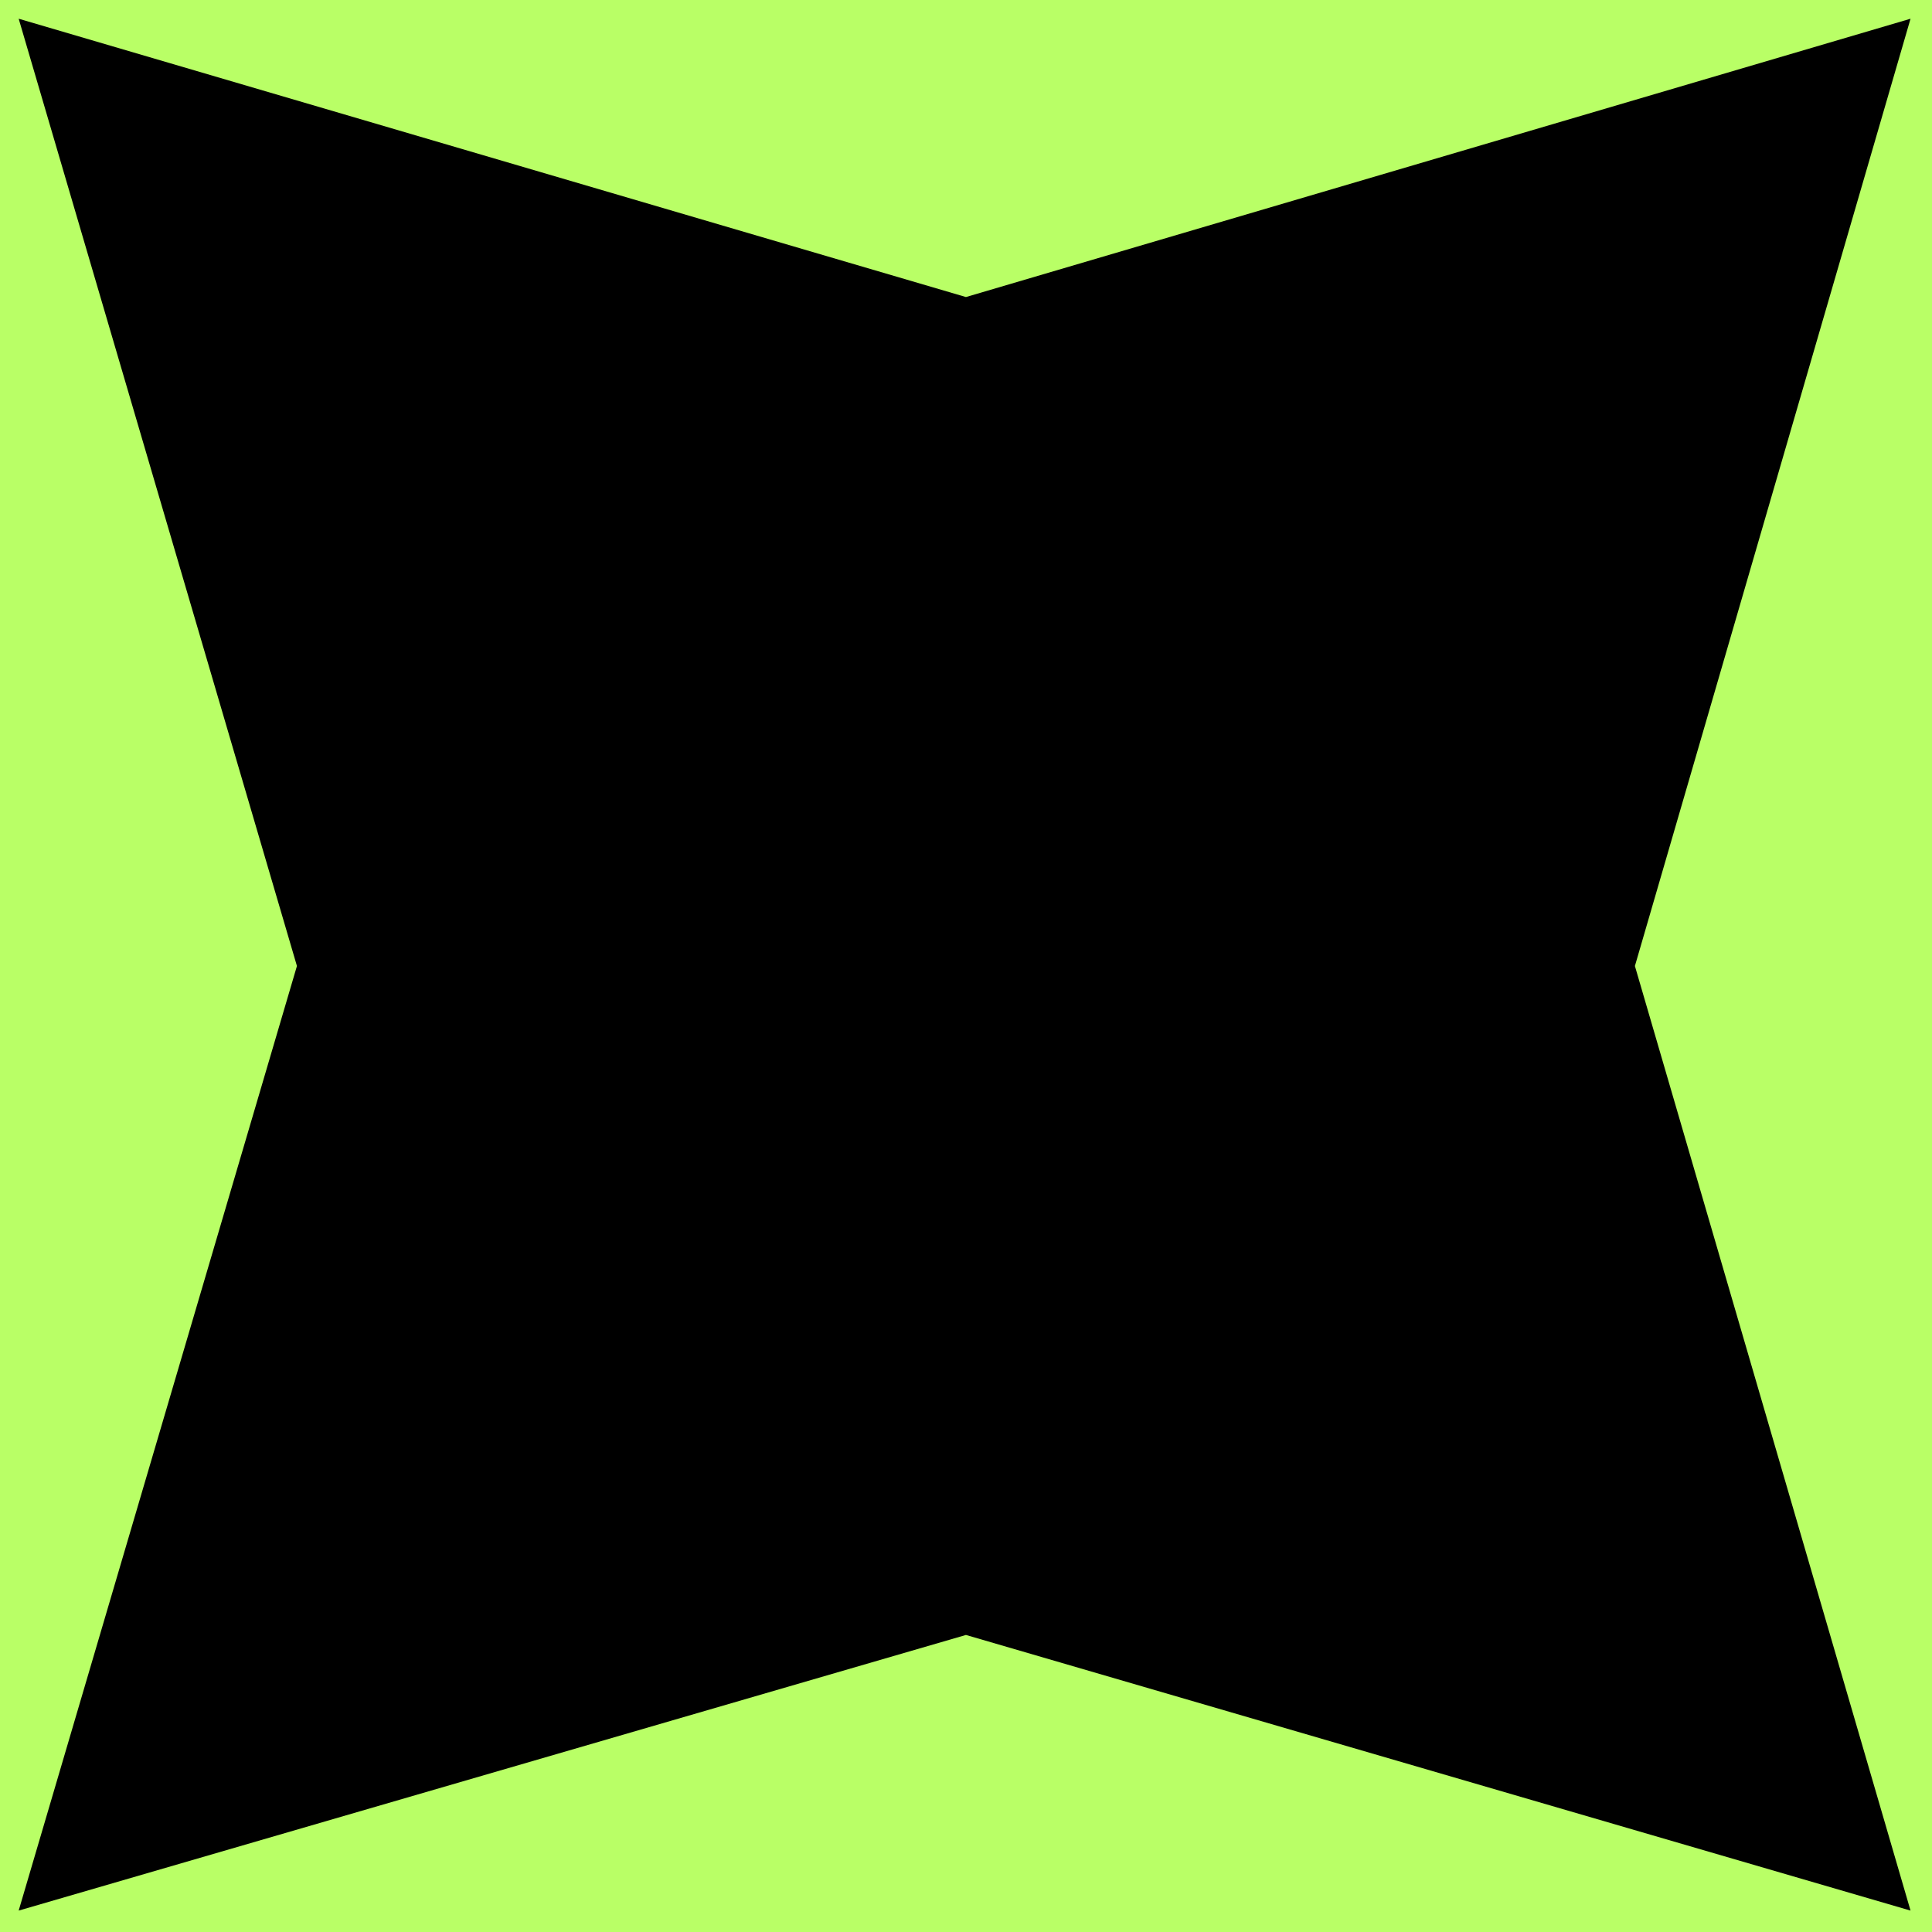
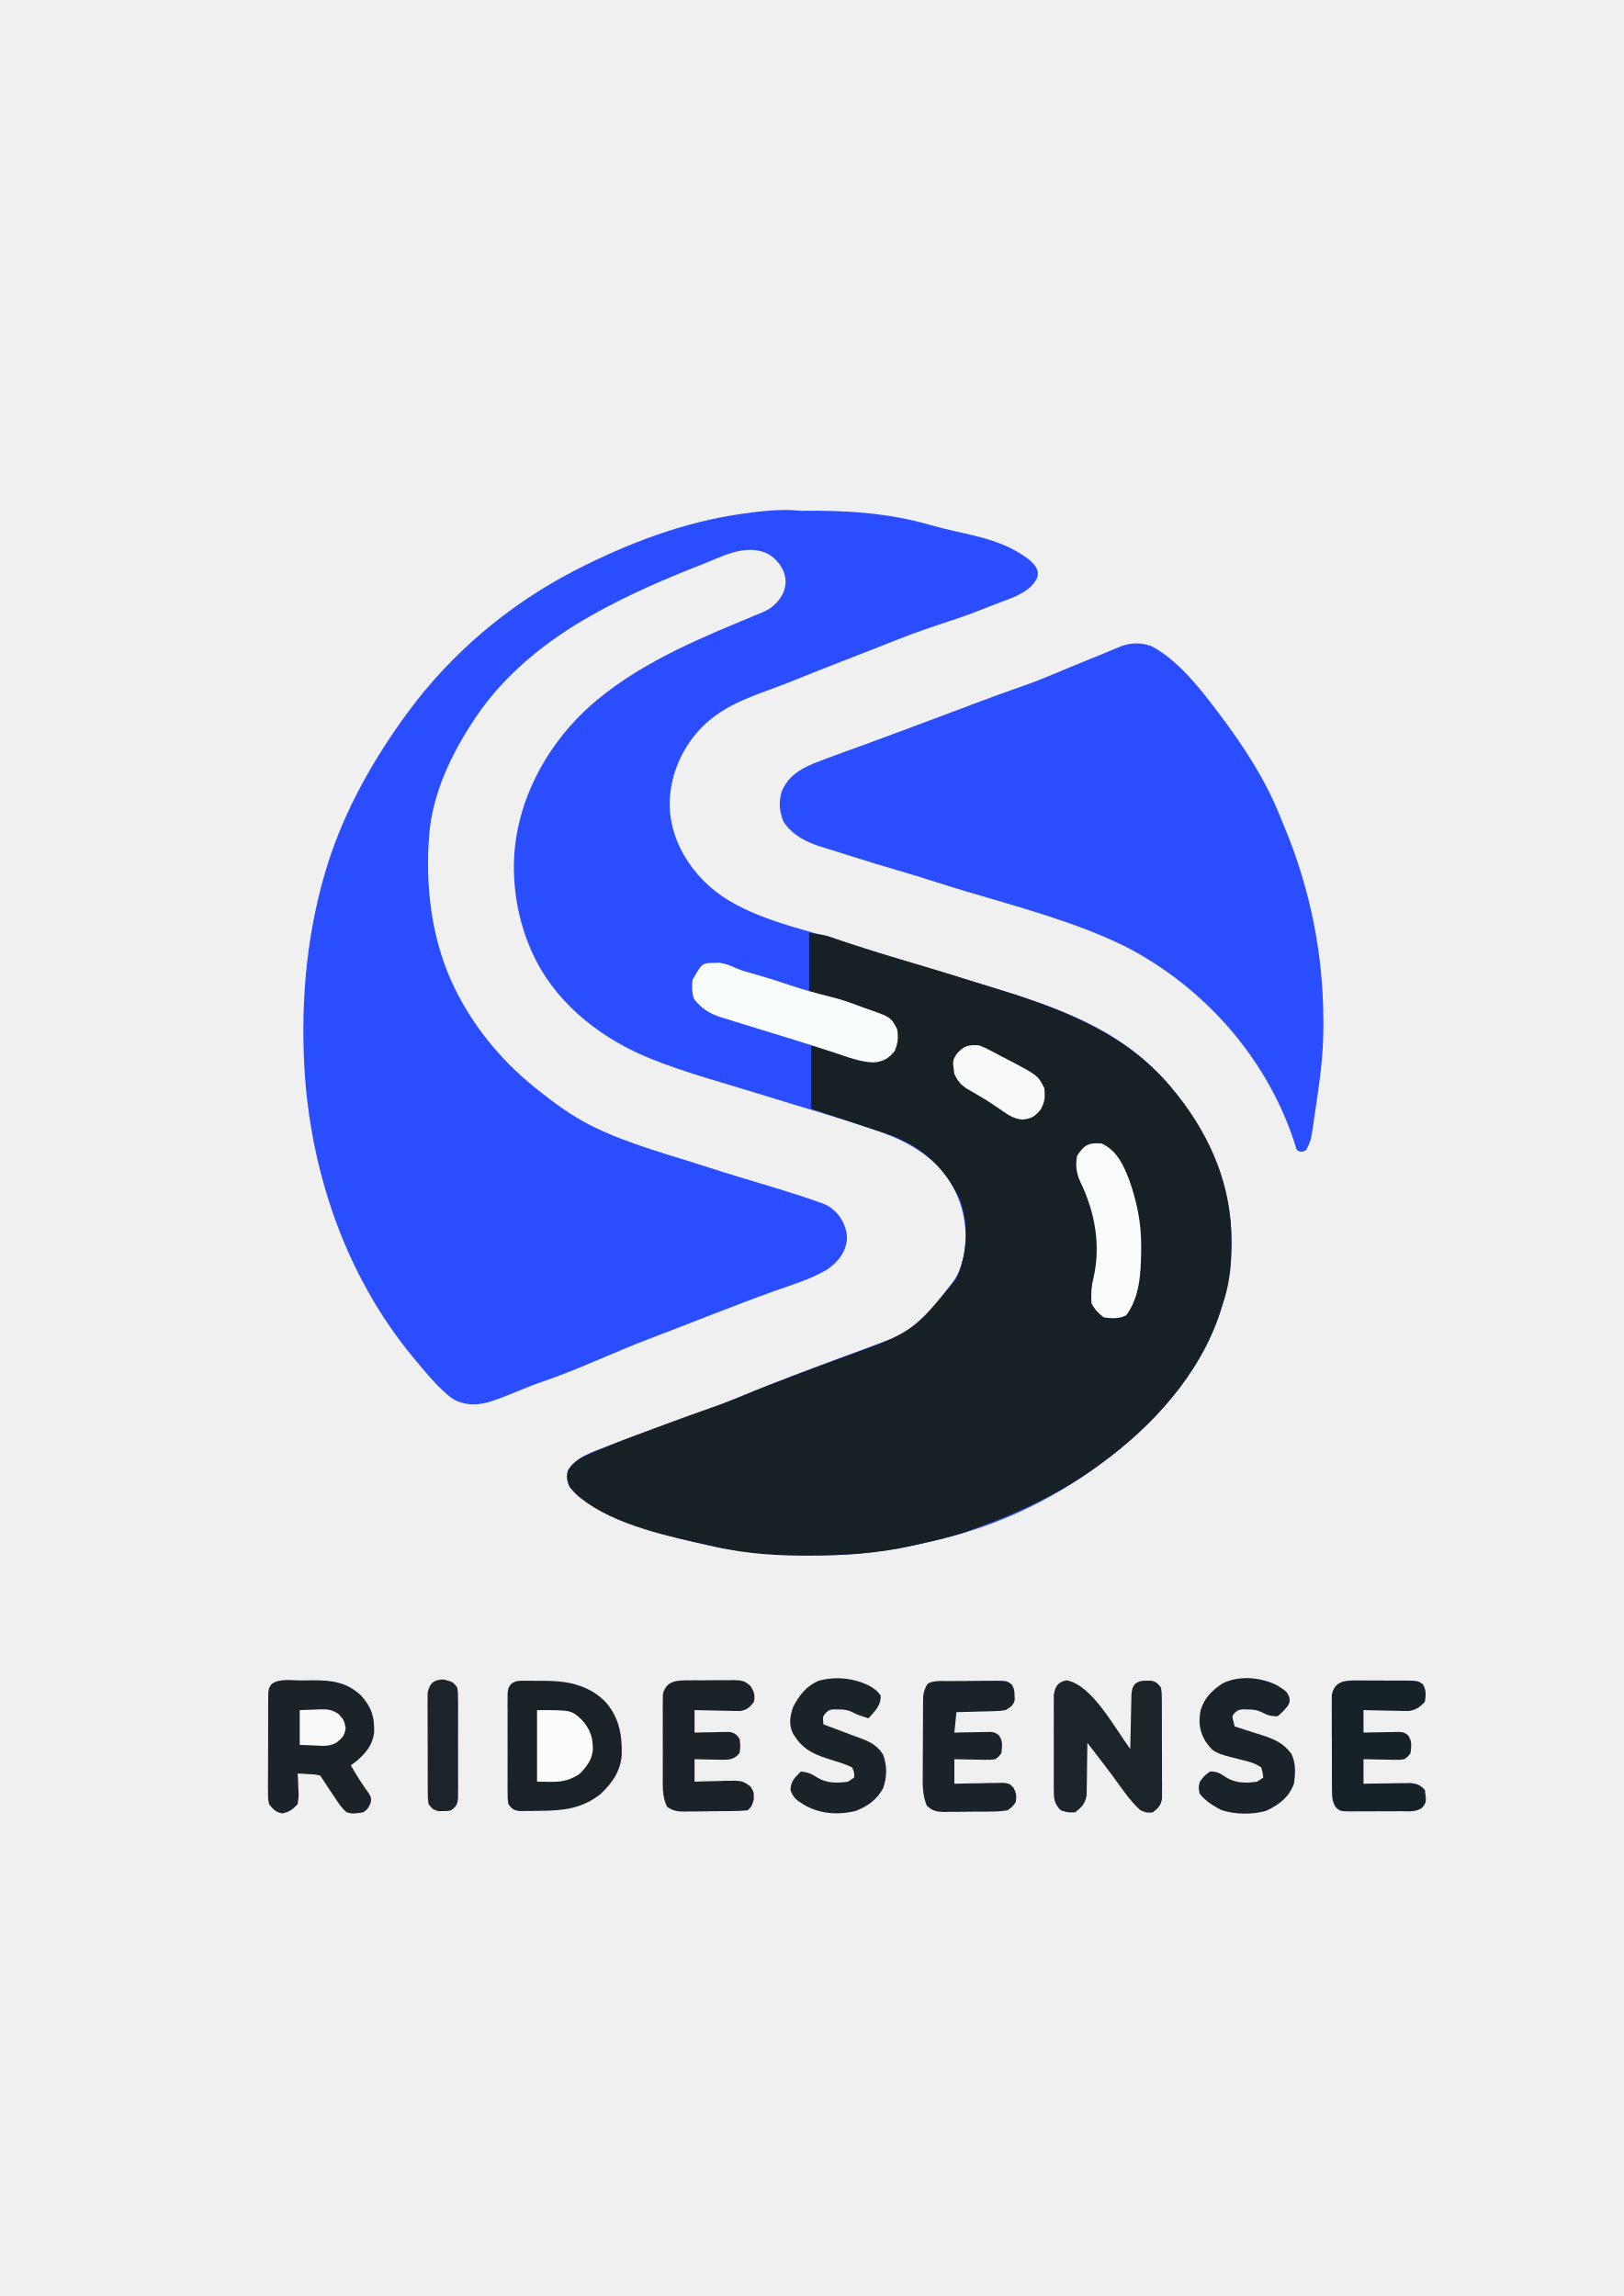
- <svg xmlns="http://www.w3.org/2000/svg" width="36" height="36" viewBox="0 0 36 36" fill="none">
-   <g clip-path="url(#clip0_920_231)">
-     <rect width="36" height="36" fill="#B9FF66" />
-     <path d="M17.999 5.535L35.6 0.349L30.464 18L35.6 35.601L17.999 30.465L0.348 35.601L5.533 18L0.348 0.349L17.999 5.535Z" fill="black" />
+ <svg xmlns="http://www.w3.org/2000/svg" width="210mm" height="297mm" viewBox="0 0 210 297" version="1.1" id="svg1" xml:space="preserve">
+   <defs id="defs1" />
+   <g id="layer1">
+     <g id="g1" transform="matrix(0.2645833,0,0,0.2645833,-30.55538,15.89401)">
+       <path style="fill:#294dff;fill-opacity:1" transform="translate(506.877,189.6638)" d="m 0,0 c 21.426,-0.349 43.08,0.982 63.764,7.038 13.847,4.054 28.881,5.436 41.447,12.605 4.852,2.768 13.098,7.796 10.097,13.657 -2.933,5.728 -9.927,8.548 -15.764,10.688 -7.747,2.841 -15.221,6.107 -23.139,8.73 C 66.514,55.993 56.594,59.236 46.907,63.112 29.851,69.937 12.643,76.365 -4.363,83.322 c -12.775,5.226 -26.429,8.732 -37.759,17.13 -12.019,8.909 -19.955,22.794 -21.632,37.705 -2.394,21.273 10.662,41.714 28.807,52.477 18.086,10.728 39.008,14.435 58.751,20.916 22.446,7.368 45.127,13.974 67.737,20.829 28.573,8.662 58.283,18.531 80.23,39.632 22.379,21.517 37.848,51.172 38.78,82.704 0.363,12.278 -1.472,24.497 -5.247,36.262 -10.005,31.174 -33.246,56.2 -59.18,75.36 -21.358,15.779 -45.628,27.791 -71.142,34.688 -18.091,4.891 -36.568,8.576 -55.355,9.404 -22.942,1.011 -46.028,-0.362 -68.528,-5.545 -19.949,-4.596 -40.123,-10.113 -57.633,-21.477 -5.022,-3.259 -10.655,-10.188 -6.157,-15.791 4.959,-6.177 13.042,-8.153 20.069,-10.97 20.633,-8.271 41.993,-14.66 62.478,-23.272 23.878,-10.038 48.3,-18.694 72.549,-27.766 10.613,-3.97 19.163,-11.806 25.864,-20.705 3.671,-4.874 8.038,-9.195 9.995,-15.279 4.413,-13.72 2.499,-29.128 -5.246,-41.567 C 65.208,315.512 51.784,308.052 38.023,303.278 19.584,296.88 0.774,291.674 -17.846,285.829 c -18.422,-5.783 -37.2,-10.645 -55.13,-17.82 -23.461,-9.389 -45.102,-25.782 -56.65,-48.664 -6.826,-13.526 -10.341,-28.607 -10.56,-43.889 -0.46,-32.188 16.385,-62.949 40.874,-83.169 23.764,-19.622 52.743,-31.055 80.89,-42.768 6.898,-2.87 12.503,-10.135 10.706,-17.81 -1.254,-5.359 -5.878,-10.274 -11.034,-11.762 -10.249,-2.957 -19.993,2.559 -29.285,6.187 -18.579,7.255 -36.92,15.19 -54.321,25.033 -21.92,12.398 -42.18,28.521 -56.383,49.619 -11.658,17.318 -21.247,37.031 -22.862,57.762 -1.871,24.014 0.792,48.787 10.677,70.999 9.174,20.613 23.733,38.575 41.257,52.646 8.77,7.042 17.919,13.843 28.029,18.798 18.051,8.847 37.622,13.852 56.662,20.053 18.529,6.035 37.414,11.011 55.751,17.595 6.114,2.195 10.514,8.199 11.623,14.322 1.413,7.807 -4.344,15.099 -10.697,18.685 -7.741,4.369 -16.354,6.852 -24.689,9.854 -20.395,7.346 -40.463,15.514 -60.733,23.2 -17.724,6.721 -34.833,15.057 -52.774,21.158 -8.453,2.875 -16.507,6.815 -24.987,9.58 -6.748,2.201 -14.685,2.139 -20.471,-2.687 -6.578,-5.486 -11.968,-12.225 -17.419,-18.793 -33.148,-39.942 -50.587,-91.493 -53.282,-142.831 -1.741,-33.157 1.451,-66.702 11.483,-98.495 8.455,-26.793 22.494,-51.451 39.087,-74.043 21.326,-29.036 49.626,-52.887 81.568,-69.35 C -84.792,15.982 -57.222,5.434 -28.513,1.436 -19.071,0.121 -9.461,-1.044 0,0 Z" id="path2" />
+       <path d="m 0,0 c 7.87,1.124 7.87,1.124 11.164,2.27 0.731,0.249 1.462,0.499 2.215,0.756 0.741,0.26 1.482,0.519 2.246,0.787 11.724,4.052 23.601,7.566 35.5,11.062 9.499,2.802 18.967,5.682 28.398,8.703 3.501,1.121 7.015,2.198 10.531,3.27 C 123.953,37.27 156.192,49.192 179,78 c 0.407,0.511 0.814,1.023 1.234,1.549 16.363,20.758 26.419,44.601 26.204,71.326 -0.01,1.972 -0.01,1.972 -0.021,3.984 -0.16,9.693 -1.194,18 -4.417,27.141 -0.362,1.167 -0.724,2.333 -1.098,3.535 C 190.957,215.979 167.678,241.576 142,260 c -0.837,0.611 -0.837,0.611 -1.69,1.234 C 124.049,273.01 105.724,281.887 87,289 c -0.637,0.245 -1.274,0.49 -1.93,0.742 C 83.052,290.51 81.028,291.26 79,292 c -0.654,0.241 -1.307,0.482 -1.98,0.73 -6.523,2.296 -13.217,3.854 -19.954,5.377 -1.97,0.448 -3.937,0.911 -5.903,1.375 -17.262,3.987 -34.421,4.958 -52.1,4.955 -0.984,10e-4 -1.967,0.003 -2.981,0.004 C -20.165,304.423 -35.194,302.949 -51,299 c -1.8,-0.404 -3.601,-0.804 -5.402,-1.199 C -75.46,293.495 -103.982,286.561 -117,271 c -1.427,-2.853 -1.31,-4.835 -1,-8 3.078,-4.98 6.795,-6.678 11.996,-8.836 0.79,-0.339 1.58,-0.678 2.394,-1.027 9.117,-3.863 18.387,-7.329 27.672,-10.762 1.701,-0.635 3.403,-1.27 5.104,-1.906 7.917,-2.952 15.851,-5.839 23.83,-8.617 5.734,-2 11.346,-4.18 16.933,-6.565 6.316,-2.646 12.735,-5.037 19.133,-7.474 1.499,-0.573 2.998,-1.146 4.497,-1.719 8.213,-3.135 16.445,-6.207 24.704,-9.219 C 50.75,195.095 50.75,195.095 72,169 77.222,157.081 78.332,143.27 73.875,130.938 67.109,115.851 56.798,105.76 41.398,99.547 37.876,98.253 34.32,97.068 30.754,95.902 27.466,94.825 24.186,93.725 20.906,92.625 14.276,90.401 7.638,88.202 1,86 1,75.77 1,65.54 1,55 c 7.849,1.121 7.849,1.121 11.559,2.41 0.799,0.267 1.597,0.535 2.42,0.811 1.637,0.56 3.272,1.126 4.906,1.695 C 25.155,61.67 29.439,62.456 35,62 39.724,59.564 39.724,59.564 42,55 42.591,49.379 42.591,49.379 40.355,44.402 37.665,41.658 35.609,40.707 32,39.438 30.267,38.819 30.267,38.819 28.5,38.188 27.345,37.796 26.19,37.404 25,37 23.989,36.649 22.979,36.299 21.938,35.938 14.672,33.464 7.338,31.258 0,29 0,19.43 0,9.86 0,0 Z" fill="#172025" transform="translate(511,396)" id="path3" />
+       <path d="m 0,0 c 12.616,6.61 23.244,20.001 31.676,31.176 0.476,0.627 0.952,1.254 1.443,1.899 11.811,15.638 22.517,31.95 29.801,50.208 0.76,1.904 1.545,3.797 2.334,5.689 12.44,30.074 18.788,61.906 18.797,94.453 0.002,0.721 0.004,1.442 0.006,2.185 -0.003,10.33 -0.898,20.347 -2.381,30.565 -0.167,1.197 -0.334,2.394 -0.506,3.628 -0.479,3.377 -0.982,6.75 -1.494,10.122 -0.165,1.134 -0.33,2.269 -0.5,3.438 -0.165,1.088 -0.33,2.176 -0.5,3.297 -0.144,0.966 -0.289,1.933 -0.438,2.929 -0.541,2.489 -1.313,4.38 -2.562,6.587 -1.65,-0.33 -3.3,-0.66 -5,-1 -0.392,-1.238 -0.784,-2.475 -1.188,-3.75 -13.769,-40.924 -44.25,-75.122 -82.625,-94.777 -24.579,-11.988 -51.637,-19.029 -77.762,-26.839 -5.326,-1.596 -10.63,-3.254 -15.925,-4.946 -5.709,-1.823 -11.434,-3.573 -17.188,-5.25 -7.381,-2.153 -14.734,-4.377 -22.057,-6.722 -1.621,-0.514 -3.245,-1.02 -4.871,-1.52 -2.8,-0.863 -5.592,-1.746 -8.385,-2.632 -0.872,-0.264 -1.745,-0.528 -2.644,-0.8 -7.097,-2.29 -13.641,-5.694 -17.856,-12.075 -2.117,-5.203 -2.456,-9.414 -0.875,-14.828 3.093,-7.236 8.441,-10.69 15.512,-13.645 4.586,-1.835 9.217,-3.539 13.863,-5.215 1.781,-0.647 3.563,-1.294 5.344,-1.941 0.929,-0.337 1.857,-0.675 2.814,-1.022 4.849,-1.768 9.69,-3.557 14.53,-5.349 1.692,-0.626 1.692,-0.626 3.417,-1.265 7.325,-2.715 14.642,-5.451 21.954,-8.2 0.871,-0.327 1.742,-0.655 2.64,-0.992 4.318,-1.623 8.636,-3.248 12.953,-4.876 8.565,-3.225 17.144,-6.387 25.791,-9.387 4.767,-1.659 9.422,-3.501 14.062,-5.483 4.855,-2.061 9.738,-4.052 14.621,-6.047 1.378,-0.564 1.378,-0.564 2.784,-1.14 1.804,-0.738 3.61,-1.474 5.416,-2.207 1.805,-0.736 3.607,-1.482 5.404,-2.236 0.87,-0.361 1.741,-0.721 2.638,-1.093 0.772,-0.324 1.544,-0.648 2.339,-0.982 C -9.594,-1.753 -5,-1.773 0,0 Z" fill="#0baeee" id="path4" transform="translate(678.3242,255.8242)" style="fill:#294dff;fill-opacity:1" />
+       <path d="M 0,0 C 1.037,6.4453e-4 2.074,0.001 3.143,0.002 4.226,0.018 5.309,0.034 6.426,0.051 7.49,0.048 8.554,0.044 9.65,0.041 20.527,0.115 30.327,1.974 38.488,9.613 c 7.231,7.661 8.891,16.366 8.652,26.59 -0.503,7.874 -4.616,13.779 -10.215,19.098 -9.303,7.432 -18.8,8.258 -30.312,8.312 -1.097,0.021 -2.194,0.041 -3.324,0.062 -1.051,0.005 -2.101,0.01 -3.184,0.016 -1.437,0.014 -1.437,0.014 -2.903,0.028 -2.992,-0.433 -3.667,-0.966 -5.464,-3.356 -0.381,-2.505 -0.381,-2.505 -0.388,-5.525 -0.009,-1.131 -0.019,-2.263 -0.029,-3.428 0.006,-1.222 0.012,-2.444 0.018,-3.703 -0.003,-1.254 -0.006,-2.508 -0.009,-3.799 -0.002,-2.653 0.002,-5.306 0.016,-7.959 0.017,-3.4 0.007,-6.799 -0.011,-10.199 -0.013,-3.243 -0.004,-6.487 0.003,-9.73 -0.006,-1.222 -0.012,-2.444 -0.018,-3.703 0.014,-1.697 0.014,-1.697 0.029,-3.428 0.002,-0.997 0.005,-1.994 0.007,-3.021 C -8.262,3.363 -8.262,3.363 -6.889,1.541 -4.566,-0.14 -2.846,-0.009 0,0 Z" fill="#1a2228" transform="translate(372.2617,761.6367)" id="path5" />
+       <path d="M 0,0 C 2.038,9.6228e-4 4.072,-0.04 6.109,-0.085 15.178,-0.103 22.669,0.885 29.438,7.345 c 5.246,5.75 6.589,10.337 6.447,18.113 -0.768,6.168 -4.077,10.108 -8.691,14.043 -0.887,0.66 -1.774,1.32 -2.688,2 2.697,4.875 5.629,9.392 8.926,13.887 1.074,2.113 1.074,2.113 0.809,4.273 -0.966,2.421 -1.512,3.406 -3.734,4.84 -5.017,0.715 -5.017,0.715 -8,0 -2.512,-2.073 -4.131,-4.584 -5.875,-7.312 -0.472,-0.69 -0.944,-1.381 -1.43,-2.092 -1.258,-1.85 -2.481,-3.717 -3.695,-5.596 -0.66,-0.99 -1.32,-1.98 -2,-3 -2.656,-0.583 -2.656,-0.583 -5.625,-0.688 -1.003,-0.066 -2.006,-0.131 -3.039,-0.199 -0.771,-0.037 -1.542,-0.075 -2.336,-0.113 0.087,1.555 0.087,1.555 0.176,3.141 0.047,1.37 0.092,2.74 0.137,4.109 0.063,1.023 0.063,1.023 0.127,2.066 0.049,2.012 0.049,2.012 -0.439,5.684 -2.502,2.602 -4.02,3.809 -7.562,4.5 -3.281,-0.673 -4.345,-1.915 -6.438,-4.5 -0.501,-2.625 -0.501,-2.625 -0.502,-5.639 -0.009,-1.131 -0.019,-2.262 -0.028,-3.428 0.011,-1.217 0.022,-2.433 0.034,-3.687 -0.002,-1.252 -0.003,-2.505 -0.004,-3.795 0.002,-2.648 0.011,-5.294 0.034,-7.941 0.028,-3.392 0.026,-6.783 0.013,-10.175 -0.009,-3.238 0.006,-6.476 0.02,-9.714 -0.003,-1.219 -0.006,-2.438 -0.009,-3.693 0.013,-1.128 0.025,-2.256 0.038,-3.418 0.005,-0.994 0.011,-1.988 0.016,-3.012 0.388,-2.498 0.388,-2.498 1.729,-4.316 C -10.326,-1.045 -4.521,-0.015 0,0 Z" fill="#1b2329" transform="translate(262.4944,761.499)" id="path6" />
+       <path d="M 0,0 C 0.829,-0.017 1.658,-0.034 2.512,-0.051 5.451,0.331 7.762,1.279 10.445,2.508 c 3.193,1.375 6.525,2.245 9.868,3.179 5.512,1.575 10.954,3.255 16.375,5.125 6.568,2.234 13.198,4.041 19.929,5.713 4.392,1.107 8.594,2.413 12.814,4.06 1.76,0.68 3.545,1.294 5.331,1.903 11.484,4.031 11.484,4.031 14.551,9.824 0.762,3.909 0.374,7.114 -1.188,10.812 -3.008,3.631 -5.333,5.025 -10.059,5.543 C 71.275,48.553 64.829,45.911 58.438,43.812 57.011,43.353 55.583,42.895 54.156,42.438 51.261,41.512 48.369,40.581 45.477,39.646 39.484,37.718 33.46,35.895 27.438,34.062 24.349,33.111 21.262,32.156 18.175,31.199 16.302,30.619 14.427,30.042 12.552,29.469 10.051,28.702 7.556,27.917 5.062,27.125 3.999,26.805 3.999,26.805 2.915,26.478 -2.536,24.712 -6.643,22.101 -10.062,17.438 -11.012,14.21 -11.034,11.662 -10.688,8.312 -5.998,0.028 -5.998,0.028 0,0 Z" fill="#f9fcfc" transform="translate(464.6875,410.6875)" id="path7" />
+       <path d="m 0,0 c 12.674,2.237 23.834,23.861 31.188,33.562 0.015,-0.893 0.029,-1.786 0.044,-2.706 0.061,-3.316 0.135,-6.631 0.218,-9.946 0.033,-1.434 0.061,-2.869 0.084,-4.304 0.034,-2.063 0.086,-4.125 0.142,-6.188 0.026,-1.241 0.052,-2.482 0.079,-3.761 C 32.188,3.562 32.188,3.562 33.598,1.659 35.584,0.289 36.788,0.16 39.188,0.188 40.208,0.176 40.208,0.176 41.25,0.164 c 2.574,0.529 3.336,1.323 4.938,3.398 0.388,2.498 0.388,2.498 0.404,5.51 0.013,1.128 0.025,2.256 0.038,3.418 -0.003,1.219 -0.006,2.438 -0.009,3.693 0.005,1.251 0.01,2.503 0.016,3.792 0.006,2.649 0.006,5.297 -0.003,7.946 -0.011,3.391 0.009,6.781 0.038,10.172 0.023,3.238 0.016,6.476 0.012,9.715 0.011,1.217 0.022,2.433 0.034,3.687 -0.014,1.697 -0.014,1.697 -0.028,3.428 -1.66e-4,0.995 -3.32e-4,1.989 -5.04e-4,3.014 -0.641,3.355 -1.832,4.555 -4.501,6.625 -2.812,0.25 -2.812,0.25 -6,-1 C 30.855,58.832 26.83,52.514 22.609,46.816 19.99,43.282 17.311,39.796 14.625,36.312 14.183,35.739 13.741,35.166 13.286,34.575 12.254,33.237 11.221,31.9 10.188,30.562 c -0.006,1.278 -0.006,1.278 -0.012,2.583 -0.027,3.178 -0.076,6.355 -0.14,9.533 -0.023,1.372 -0.038,2.745 -0.043,4.117 -0.009,1.979 -0.053,3.957 -0.097,5.935 C 9.879,53.919 9.863,55.108 9.847,56.333 9.002,60.473 7.494,62.003 4.188,64.562 c -3.625,0.062 -3.625,0.062 -7,-1 -2.969,-3.039 -3.378,-5.262 -3.388,-9.439 -0.009,-1.088 -0.019,-2.176 -0.029,-3.297 0.006,-1.17 0.012,-2.34 0.018,-3.545 -0.003,-1.206 -0.006,-2.411 -0.009,-3.653 -0.002,-2.549 0.003,-5.097 0.016,-7.646 0.016,-3.904 1.52e-4,-7.808 -0.019,-11.712 0.002,-2.475 0.006,-4.951 0.012,-7.426 -0.006,-1.17 -0.012,-2.34 -0.018,-3.545 0.009,-1.088 0.019,-2.176 0.029,-3.297 0.002,-0.956 0.005,-1.912 0.007,-2.897 C -5.569,2.94 -4.169,0.834 0,0 Z" fill="#1b2428" transform="translate(636.8125,761.4375)" id="path8" />
+       <path d="M 0,0 C 0.831,-0.001 1.661,-0.003 2.517,-0.004 4.27,-0.003 6.022,0.009 7.775,0.03 10.459,0.059 13.142,0.05 15.826,0.037 17.53,0.043 19.234,0.052 20.938,0.062 c 0.803,-0.003 1.606,-0.006 2.434,-0.009 5.499,0.093 5.499,0.093 8.029,1.755 1.77,2.98 1.473,5.334 1.002,8.688 -2.568,2.615 -4.215,3.875 -7.863,4.454 -1.532,-0.031 -1.532,-0.031 -3.094,-0.063 -1.112,-0.013 -2.224,-0.026 -3.369,-0.039 -1.15,-0.034 -2.301,-0.067 -3.486,-0.102 -1.17,-0.018 -2.34,-0.036 -3.545,-0.055 -2.881,-0.047 -5.762,-0.119 -8.643,-0.195 0,3.63 0,7.26 0,11 2.113,-0.052 2.113,-0.052 4.27,-0.105 1.848,-0.028 3.695,-0.055 5.543,-0.082 0.929,-0.025 1.858,-0.05 2.814,-0.076 0.893,-0.01 1.785,-0.019 2.705,-0.029 0.822,-0.016 1.644,-0.031 2.491,-0.048 2.177,0.341 2.177,0.341 3.945,1.64 2.049,2.829 1.592,5.339 1.232,8.7 -1.232,1.7 -1.232,1.7 -3,3 -2.177,0.341 -2.177,0.341 -4.668,0.293 -0.893,-0.01 -1.785,-0.019 -2.705,-0.029 -1.393,-0.038 -1.393,-0.038 -2.814,-0.076 -0.94,-0.014 -1.881,-0.027 -2.85,-0.041 -2.321,-0.035 -4.642,-0.089 -6.963,-0.146 0,3.96 0,7.92 0,12 1.83,-0.035 3.661,-0.07 5.547,-0.105 2.401,-0.028 4.802,-0.055 7.203,-0.082 1.207,-0.025 2.413,-0.05 3.656,-0.076 1.16,-0.01 2.32,-0.019 3.516,-0.029 1.068,-0.016 2.137,-0.031 3.237,-0.048 3.227,0.387 4.59,1.017 6.841,3.341 0.751,6.01 0.751,6.01 -1.285,8.693 -3.016,2.298 -6.786,1.753 -10.433,1.74 -0.854,0.005 -1.709,0.01 -2.589,0.016 -1.806,0.006 -3.611,0.005 -5.417,-0.003 -2.766,-0.009 -5.53,0.02 -8.295,0.052 -1.754,0.002 -3.508,10e-4 -5.262,-0.002 -1.242,0.017 -1.242,0.017 -2.51,0.034 -5.742,-0.07 -5.742,-0.07 -7.926,-2.222 -1.55,-2.788 -1.669,-4.567 -1.687,-7.748 -0.013,-1.088 -0.025,-2.176 -0.038,-3.297 0.003,-1.17 0.006,-2.34 0.009,-3.545 -0.005,-1.206 -0.01,-2.411 -0.016,-3.653 -0.006,-2.549 -0.005,-5.097 0.003,-7.646 0.009,-3.905 -0.02,-7.808 -0.052,-11.712 -0.002,-2.475 -10e-4,-4.951 0.002,-7.426 -0.011,-1.17 -0.022,-2.34 -0.034,-3.545 0.009,-1.088 0.019,-2.176 0.028,-3.297 1.66e-4,-0.956 3.32e-4,-1.912 5.03e-4,-2.897 C -11.7,-0.056 -6.126,-0.086 0,0 Z" fill="#172228" transform="translate(779.5977,761.5039)" id="path9" />
+       <path d="M 0,0 C 1.217,-0.009 1.217,-0.009 2.459,-0.017 4.176,-0.027 5.893,-0.033 7.611,-0.037 10.24,-0.047 12.869,-0.078 15.498,-0.109 17.165,-0.116 18.833,-0.121 20.5,-0.125 c 1.181,-0.019 1.181,-0.019 2.387,-0.037 5.441,0.022 5.441,0.022 7.923,1.765 1.248,1.984 1.44,3.263 1.445,5.601 0.019,0.681 0.039,1.361 0.059,2.063 -0.72,2.812 -2.046,3.448 -4.496,4.937 -2.657,0.432 -2.657,0.432 -5.641,0.512 -1.605,0.053 -1.605,0.053 -3.242,0.107 -1.667,0.034 -1.667,0.034 -3.367,0.068 -1.69,0.051 -1.69,0.051 -3.414,0.104 -2.779,0.082 -5.557,0.152 -8.336,0.209 -0.33,3.3 -0.66,6.6 -1,10 2.113,-0.052 2.113,-0.052 4.27,-0.105 1.848,-0.028 3.695,-0.055 5.543,-0.082 0.929,-0.025 1.858,-0.05 2.814,-0.076 0.893,-0.01 1.785,-0.019 2.705,-0.029 0.822,-0.016 1.644,-0.031 2.491,-0.048 2.177,0.341 2.177,0.341 3.945,1.64 2.049,2.829 1.592,5.339 1.232,8.7 -1.232,1.7 -1.232,1.7 -3,3 -2.177,0.341 -2.177,0.341 -4.668,0.293 -0.893,-0.01 -1.785,-0.019 -2.705,-0.029 -1.393,-0.038 -1.393,-0.038 -2.814,-0.076 -0.94,-0.014 -1.881,-0.027 -2.85,-0.041 -2.321,-0.035 -4.642,-0.089 -6.963,-0.146 0,3.96 0,7.92 0,12 1.914,-0.046 3.829,-0.093 5.801,-0.141 2.504,-0.038 5.008,-0.074 7.512,-0.109 1.263,-0.034 2.525,-0.067 3.826,-0.102 1.208,-0.013 2.417,-0.026 3.662,-0.039 1.673,-0.031 1.673,-0.031 3.38,-0.063 2.819,0.454 2.819,0.454 4.679,2.322 1.435,2.683 1.665,4.13 1.14,7.132 -1.506,2.119 -1.506,2.119 -4,4 -2.909,0.422 -5.434,0.608 -8.344,0.602 -1.209,0.013 -1.209,0.013 -2.443,0.026 -1.701,0.011 -3.402,0.013 -5.104,0.004 -2.602,-0.006 -5.2,0.041 -7.801,0.091 -1.655,0.004 -3.31,0.006 -4.965,0.004 -0.776,0.018 -1.552,0.037 -2.352,0.056 -3.825,-0.066 -5.65,-0.466 -8.484,-3.089 -2.134,-5.229 -2.042,-9.917 -1.968,-15.514 9.16e-4,-1.136 0.002,-2.272 0.003,-3.443 0.006,-2.395 0.022,-4.791 0.047,-7.186 0.037,-3.669 0.041,-7.338 0.041,-11.007 0.01,-2.329 0.021,-4.659 0.035,-6.988 0.002,-1.098 0.004,-2.196 0.007,-3.327 0.013,-1.021 0.026,-2.043 0.039,-3.095 0.008,-0.897 0.015,-1.794 0.023,-2.718 0.287,-2.594 0.872,-4.219 2.267,-6.415 C -6.986,-0.396 -3.513,0.019 0,0 Z" fill="#192329" transform="translate(579.1836,761.7969)" id="path10" />
+       <path d="m 0,0 c 1.176,-0.009 1.176,-0.009 2.375,-0.019 1.654,-0.007 3.308,-0.004 4.962,0.009 2.529,0.014 5.055,-0.02 7.584,-0.058 1.609,-9.5119e-4 3.219,9.0764e-4 4.828,0.006 0.754,-0.013 1.509,-0.027 2.286,-0.04 3.851,0.068 5.494,0.337 8.316,3.048 1.716,2.952 2.209,4.279 1.523,7.621 -2.136,2.73 -3.285,3.882 -6.749,4.454 -1.026,-0.021 -2.053,-0.042 -3.11,-0.063 -1.115,-0.013 -2.23,-0.026 -3.379,-0.039 -1.738,-0.05 -1.738,-0.05 -3.512,-0.102 -1.174,-0.018 -2.349,-0.036 -3.559,-0.055 C 8.669,14.715 5.772,14.643 2.875,14.566 c 0,3.63 0,7.26 0,11 1.337,-0.035 2.674,-0.07 4.051,-0.105 1.754,-0.028 3.508,-0.055 5.262,-0.082 0.881,-0.025 1.762,-0.05 2.67,-0.076 0.848,-0.01 1.695,-0.019 2.568,-0.029 0.78,-0.016 1.561,-0.031 2.365,-0.048 2.653,0.433 3.506,1.192 5.085,3.341 0.438,3.5 0.438,3.5 0,7 -1.801,2.122 -3.246,2.913 -6.016,3.234 C 16.441,38.862 14.043,38.828 11.625,38.754 10.785,38.74 9.944,38.727 9.078,38.713 7.01,38.678 4.942,38.624 2.875,38.566 c 0,3.63 0,7.26 0,11 1.674,-0.058 3.349,-0.116 5.074,-0.176 2.204,-0.047 4.409,-0.092 6.613,-0.137 1.103,-0.042 2.206,-0.084 3.342,-0.127 8.166,-0.123 8.166,-0.123 12.244,2.729 1.727,2.711 1.727,2.711 1.664,6.398 -0.938,3.312 -0.938,3.312 -2.938,5.312 -2.75,0.237 -5.395,0.352 -8.148,0.371 -1.213,0.014 -1.213,0.014 -2.451,0.027 -1.713,0.015 -3.426,0.023 -5.139,0.027 -2.619,0.012 -5.236,0.061 -7.854,0.112 -1.664,0.009 -3.328,0.017 -4.992,0.021 -1.174,0.029 -1.174,0.029 -2.371,0.059 -3.501,-0.029 -5.661,-0.346 -8.536,-2.393 -2.353,-5.035 -2.077,-9.893 -2.039,-15.385 -0.004,-1.182 -0.008,-2.364 -0.012,-3.582 -0.003,-2.496 0.005,-4.991 0.021,-7.487 0.021,-3.823 1.85e-4,-7.645 -0.025,-11.469 0.003,-2.425 0.008,-4.85 0.016,-7.275 -0.008,-1.145 -0.016,-2.29 -0.025,-3.469 0.013,-1.065 0.025,-2.129 0.038,-3.226 0.003,-0.935 0.006,-1.871 0.01,-2.834 C -11.245,0.24 -5.967,-0.039 0,0 Z" fill="#1a2227" transform="translate(452.125,761.4336)" id="path11" />
+       <path d="M 0,0 C 4.596,3.031 4.596,3.031 5.789,5.891 6,8 6,8 4.996,9.957 3.415,11.839 1.946,13.492 0,15 -3.26,15.065 -5.067,14.515 -7.895,12.953 -10.271,11.877 -11.965,11.701 -14.562,11.688 c -1.147,-0.025 -1.147,-0.025 -2.316,-0.051 -2.183,0.228 -2.183,0.228 -3.961,1.57 -1.457,1.812 -1.457,1.812 -0.733,4.405 0.189,0.788 0.378,1.576 0.573,2.388 0.61,0.191 1.22,0.382 1.848,0.579 2.783,0.879 5.561,1.775 8.339,2.671 0.96,0.3 1.919,0.601 2.908,0.91 C -1.697,26.179 2.773,28.015 6.781,33.387 8.995,38.134 8.703,42.888 8,48 5.501,54.61 1.035,58.043 -5.23,61.082 -11.756,63.245 -20.937,63.054 -27.5,60.875 -31.535,58.713 -35.102,56.596 -38,53 c -0.75,-3.062 -0.75,-3.062 0,-6 2.188,-2.938 2.188,-2.938 5,-5 3.535,-0.093 5.167,1.11 8.125,3.062 4.602,2.787 9.653,2.653 14.875,1.938 0.99,-0.66 1.98,-1.32 3,-2 -0.27,-2.437 -0.27,-2.437 -1,-5 -3.318,-2.212 -6.381,-2.917 -10.188,-3.812 -12.954,-3.305 -12.954,-3.305 -17.176,-9.039 -2.838,-5.052 -3.405,-9.389 -2.234,-15.117 C -35.843,6.068 -32.074,2.438 -27,-1 -18.776,-5.146 -8.025,-4.086 0,0 Z" fill="#1a2329" transform="translate(740,764)" id="path12" />
+       <path d="M 0,0 C 2.56,1.452 4.408,2.628 6.004,5.137 6.132,9.991 3.091,12.733 0.004,16.137 -5.6,14.354 -5.6,14.354 -7.914,13.086 c -2.365,-1.078 -4.056,-1.249 -6.645,-1.262 -1.147,-0.025 -1.147,-0.025 -2.316,-0.051 -2.188,0.216 -2.188,0.216 -3.898,1.633 -1.607,1.922 -1.607,1.922 -1.223,5.73 1.576,0.58 1.576,0.58 3.184,1.172 3.622,1.339 7.234,2.704 10.842,4.081 1.616,0.612 3.24,1.204 4.865,1.791 4.458,1.736 7.734,3.628 10.293,7.773 2.007,5.368 1.937,11.253 -0.105,16.594 -3.182,5.528 -7.249,8.435 -13.141,10.84 -9.038,2.204 -17.958,1.571 -25.938,-3.25 -3.375,-2.109 -4.676,-3.173 -6.125,-6.875 0.18,-4.496 2.027,-5.951 5.125,-9.125 3.408,0.413 5.208,1.137 8.125,3.062 4.602,2.787 9.653,2.653 14.875,1.938 0.99,-0.66 1.98,-1.32 3,-2 0.134,-2.429 0.134,-2.429 -1,-5 -2.705,-1.273 -5.152,-2.144 -8,-3 -9.624,-2.934 -16.12,-5.051 -21.121,-14.008 -1.9,-4.306 -1.136,-8.22 0.309,-12.555 3.011,-5.71 6.373,-10.068 12.316,-12.742 C -16.275,-4.457 -7.669,-3.601 0,0 Z" fill="#1a2428" transform="translate(539.9961,763.8633)" id="path13" />
+       <path d="M 0,0 C 7.429,3.405 10.577,10.351 13.418,17.637 17.229,28.456 19.379,38.683 19.312,50.188 19.306,51.69 19.306,51.69 19.3,53.223 19.139,63.865 18.527,75.157 12,84 8.527,85.736 4.788,85.602 1,85 -1.756,82.818 -3.436,81.128 -5,78 -5.228,73.675 -5.093,70.008 -4.016,65.816 -0.336,49.791 -3.256,33.645 -10.312,19 -12.355,14.699 -12.929,10.7 -12,6 -8.7,0.72 -6.171,-0.593 0,0 Z" fill="#fafbfb" transform="translate(654,499)" id="path14" />
+       <path d="M 0,0 C 2.666,0.99 2.666,0.99 5.336,2.379 6.318,2.889 7.3,3.399 8.312,3.924 9.323,4.465 10.334,5.005 11.375,5.562 12.378,6.076 13.381,6.59 14.414,7.119 28.867,14.733 28.867,14.733 32,21 c 0.407,4.234 0.256,6.516 -1.75,10.312 -2.929,3.499 -4.474,4.499 -8.973,4.977 C 17.199,35.929 14.696,34.29 11.438,32 10.212,31.17 8.985,30.342 7.758,29.516 7.138,29.095 6.518,28.674 5.88,28.24 4.051,27.033 2.195,25.904 0.305,24.797 -0.282,24.451 -0.869,24.106 -1.474,23.75 -3.098,22.802 -4.727,21.862 -6.355,20.922 -9.231,18.832 -10.506,17.203 -12,14 -12.927,7.508 -12.927,7.508 -10.863,4.152 -7.347,0.248 -5.332,-0.353 0,0 Z" fill="#f8f9f9" transform="translate(594,451)" id="path16" />
+       <path d="m 0,0 c 4.439,1.211 4.439,1.211 6.438,3.938 0.381,2.505 0.381,2.505 0.388,5.525 0.009,1.131 0.019,2.263 0.029,3.428 -0.006,1.222 -0.012,2.444 -0.018,3.703 0.004,1.881 0.004,1.881 0.009,3.799 0.002,2.653 -0.002,5.306 -0.016,7.959 -0.017,3.4 -0.007,6.799 0.011,10.199 0.013,3.243 0.004,6.487 -0.003,9.73 0.009,1.833 0.009,1.833 0.018,3.703 -0.009,1.131 -0.019,2.263 -0.029,3.428 -0.002,0.997 -0.005,1.994 -0.007,3.021 C 6.379,61.324 5.762,62.221 3.438,63.938 c -1.938,0.398 -1.938,0.398 -4,0.375 -1.021,0.012 -1.021,0.012 -2.062,0.023 -2.574,-0.529 -3.336,-1.323 -4.938,-3.398 -0.388,-2.498 -0.388,-2.498 -0.404,-5.51 -0.013,-1.128 -0.025,-2.256 -0.038,-3.418 0.003,-1.219 0.006,-2.438 0.009,-3.693 -0.005,-1.251 -0.01,-2.503 -0.016,-3.792 -0.006,-2.649 -0.007,-5.297 0.003,-7.946 0.011,-3.391 -0.009,-6.781 -0.038,-10.172 -0.023,-3.238 -0.016,-6.476 -0.012,-9.715 -0.011,-1.217 -0.022,-2.433 -0.034,-3.687 0.009,-1.131 0.019,-2.262 0.028,-3.428 1.662e-4,-0.995 3.324e-4,-1.989 5.036e-4,-3.014 C -7.133,1.687 -4.86,-0.085 0,0 Z" fill="#1d2429" transform="translate(332.5625,761.0625)" id="path17" />
+       <path d="M 0,0 C 16.759,0 16.759,0 21.785,4.652 26.07,9.443 27.365,13.244 27.281,19.652 26.689,24.597 24.166,27.864 20.625,31.312 13.47,35.912 9.285,35 0,35 0,23.45 0,11.9 0,0 Z" fill="#fbfcfc" transform="translate(378,776)" id="path19" />
+       <path d="m 0,0 c 3.805,-0.124 3.805,-0.124 7.688,-0.25 1.185,-0.055 1.185,-0.055 2.393,-0.11 3.822,-0.06 5.556,0.128 8.876,2.251 2.403,2.481 2.951,3.516 3.48,6.922 -0.511,3.722 -1.686,4.88 -4.591,7.164 C 14.54,17.809 11.307,17.527 7.625,17.312 5.109,17.209 2.592,17.106 0,17 0,11.39 0,5.78 0,0 Z" fill="#f9f9fa" transform="translate(262,776)" id="path23" />
+       <path d="m 751.68,498.959 a 2.675,2.017 0 0 0 -2.676,2.018 2.675,2.017 0 0 0 2.676,2.018 2.675,2.017 0 0 0 2.674,-2.018 2.675,2.017 0 0 0 -2.674,-2.018 z" style="opacity:1;fill:#294dff;stroke-width:0.872;fill-opacity:1" id="path53" />
+     </g>
  </g>
-   <defs>
-     <clipPath id="clip0_920_231">
-       <rect width="36" height="36" fill="white" />
-     </clipPath>
-   </defs>
</svg>
